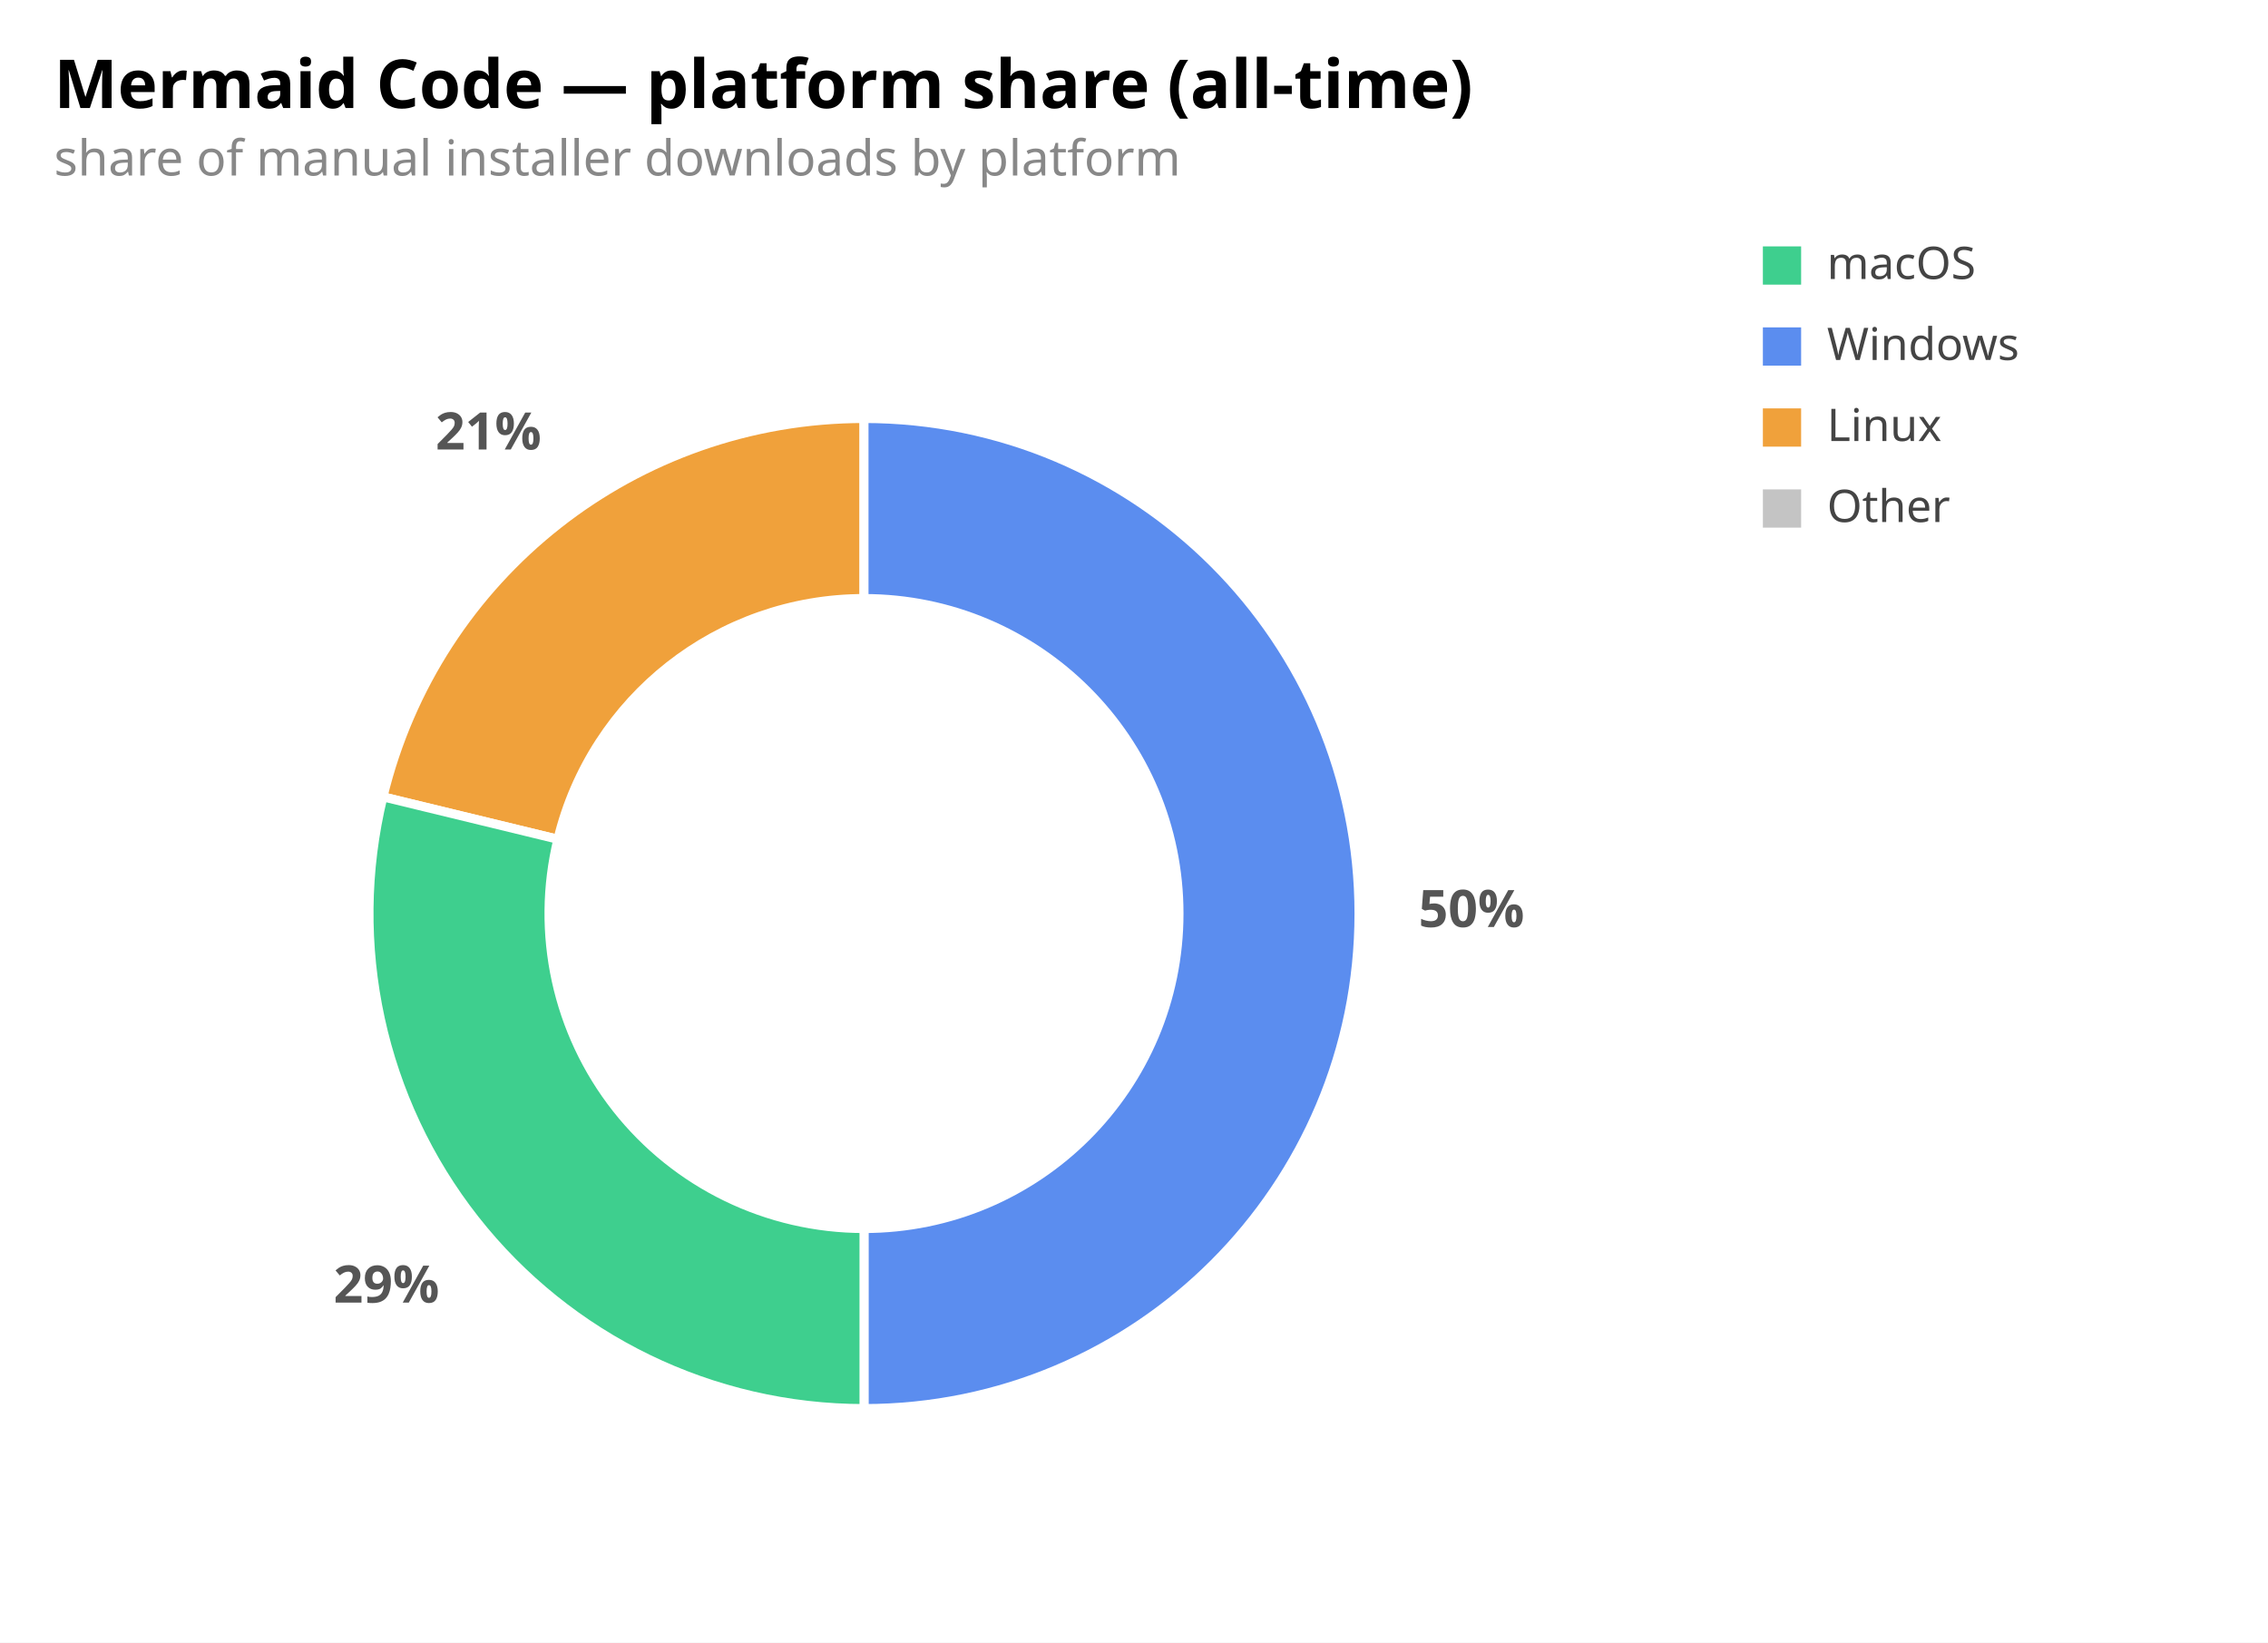
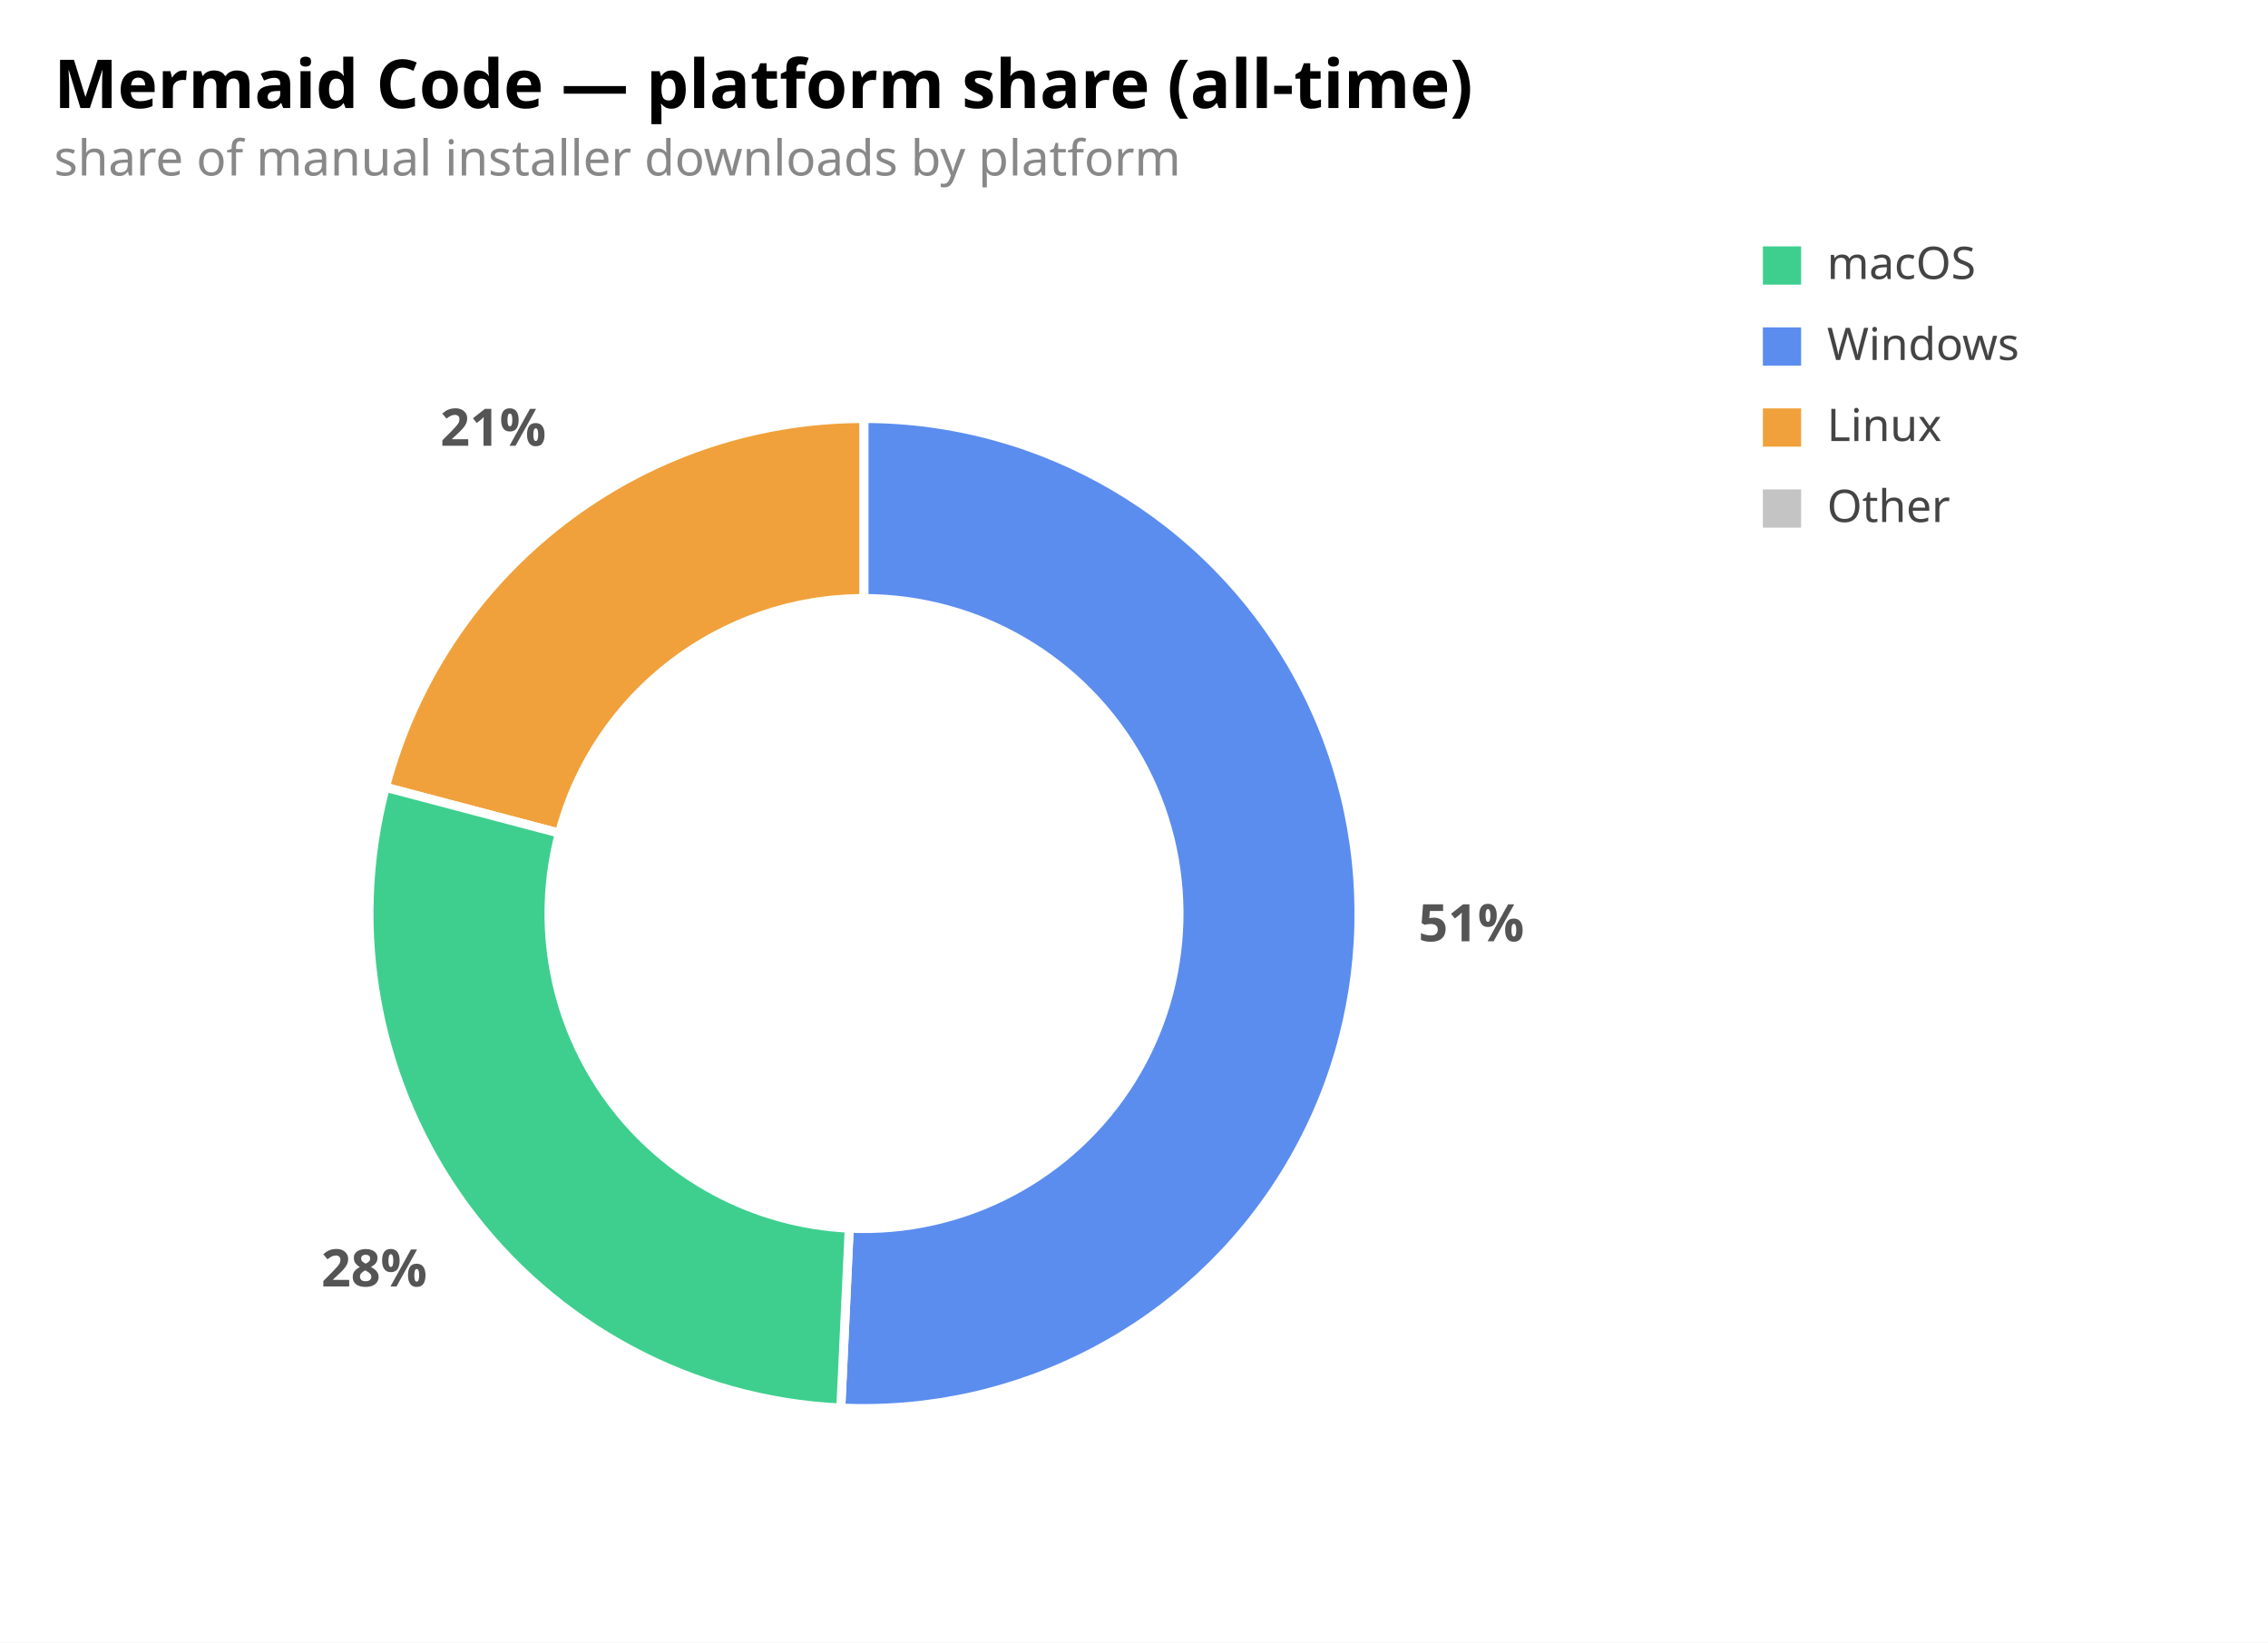
<svg xmlns="http://www.w3.org/2000/svg" version="1.1" class="marks" width="504" height="365" viewBox="0 0 504 365">
  <rect width="504" height="365" fill="white" />
  <g fill="none" stroke-miterlimit="4" transform="translate(12,53)">
    <g class="mark-group role-frame root" role="graphics-object" aria-roledescription="group mark container">
      <g transform="translate(0,0)">
        <path class="background" aria-hidden="true" d="M0,0h360v300h-360Z" />
        <g>
          <g class="mark-arc role-mark layer_0_marks" role="graphics-object" aria-roledescription="arc mark container">
-             <path aria-label="downloads: 14; platform: Linux" role="graphics-symbol" aria-roledescription="arc mark" transform="translate(180,150)" d="M0,-110A110,110,0,0,0,-106.899,-25.933L-68.027,-16.503A70,70,0,0,1,0,-70Z" fill="#f0a13b" stroke="white" stroke-width="2" />
-             <path aria-label="downloads: 33; platform: Windows" role="graphics-symbol" aria-roledescription="arc mark" transform="translate(180,150)" d="M0,110A110,110,0,1,0,0,-110L0,-70A70,70,0,1,1,0,70Z" fill="#5b8def" stroke="white" stroke-width="2" />
-             <path aria-label="downloads: 19; platform: macOS" role="graphics-symbol" aria-roledescription="arc mark" transform="translate(180,150)" d="M-106.899,-25.933A110,110,0,0,0,0,110L0,70A70,70,0,0,1,-68.027,-16.503Z" fill="#3ecf8e" stroke="white" stroke-width="2" />
+             <path aria-label="downloads: 14; platform: Linux" role="graphics-symbol" aria-roledescription="arc mark" transform="translate(180,150)" d="M0,-110A110,110,0,0,0,-106.362,-28.055L-67.685,-17.853A70,70,0,0,1,0,-70Z" fill="#f0a13b" stroke="white" stroke-width="2" />
+             <path aria-label="downloads: 34; platform: Windows" role="graphics-symbol" aria-roledescription="arc mark" transform="translate(180,150)" d="M-5.156,109.879A110,110,0,1,0,0,-110L0,-70A70,70,0,1,1,-3.281,69.923Z" fill="#5b8def" stroke="white" stroke-width="2" />
+             <path aria-label="downloads: 19; platform: macOS" role="graphics-symbol" aria-roledescription="arc mark" transform="translate(180,150)" d="M-106.362,-28.055A110,110,0,0,0,-5.156,109.879L-3.281,69.923A70,70,0,0,1,-67.685,-17.853Z" fill="#3ecf8e" stroke="white" stroke-width="2" />
          </g>
          <g class="mark-text role-mark layer_1_marks" role="graphics-object" aria-roledescription="text mark container">
-             <text aria-label="downloads: 14; platform: Linux; frac: 21%" role="graphics-symbol" aria-roledescription="text mark" text-anchor="middle" transform="translate(96.54854,46.88283)" font-family="sans-serif" font-size="11.5px" font-weight="600" fill="#555" opacity="1">21%</text>
-             <text aria-label="downloads: 33; platform: Windows; frac: 50%" role="graphics-symbol" aria-roledescription="text mark" text-anchor="middle" transform="translate(315,153)" font-family="sans-serif" font-size="11.5px" font-weight="600" fill="#555" opacity="1">50%</text>
-             <text aria-label="downloads: 19; platform: macOS; frac: 29%" role="graphics-symbol" aria-roledescription="text mark" text-anchor="middle" transform="translate(73.88283,236.4515)" font-family="sans-serif" font-size="11.5px" font-weight="600" fill="#555" opacity="1">29%</text>
+             <text aria-label="downloads: 14; platform: Linux; frac: 21%" role="graphics-symbol" aria-roledescription="text mark" text-anchor="middle" transform="translate(97.60811,46.05807)" font-family="sans-serif" font-size="11.5px" font-weight="600" fill="#555" opacity="1">21%</text>
+             <text aria-label="downloads: 34; platform: Windows; frac: 51%" role="graphics-symbol" aria-roledescription="text mark" text-anchor="middle" transform="translate(314.9629,156.1647)" font-family="sans-serif" font-size="11.5px" font-weight="600" fill="#555" opacity="1">51%</text>
+             <text aria-label="downloads: 19; platform: macOS; frac: 28%" role="graphics-symbol" aria-roledescription="text mark" text-anchor="middle" transform="translate(71.15598,232.8622)" font-family="sans-serif" font-size="11.5px" font-weight="600" fill="#555" opacity="1">28%</text>
          </g>
          <g class="mark-group role-legend" role="graphics-symbol" aria-roledescription="legend" aria-label="Symbol legend for fill color with 4 values: macOS, Windows, Linux, Other">
            <g transform="translate(378,0)">
              <path class="background" aria-hidden="true" d="M0,0h72v68h-72Z" pointer-events="none" />
              <g>
                <g class="mark-group role-legend-entry">
                  <g transform="translate(0,0)">
                    <path class="background" aria-hidden="true" d="M0,0h0v0h0Z" pointer-events="none" />
                    <g>
                      <g class="mark-group role-scope" role="graphics-object" aria-roledescription="group mark container">
                        <g transform="translate(0,0)">
                          <path class="background" aria-hidden="true" d="M0,0h72v14h-72Z" pointer-events="none" opacity="1" />
                          <g>
                            <g class="mark-symbol role-legend-symbol" pointer-events="none">
                              <path transform="translate(6,6)" d="M-5,-5h10v10h-10Z" fill="#3ecf8e" stroke="white" stroke-width="1.5" opacity="1" />
                            </g>
                            <g class="mark-text role-legend-label" pointer-events="none">
                              <text text-anchor="start" transform="translate(16,9)" font-family="sans-serif" font-size="10px" fill="#444" opacity="1">macOS</text>
                            </g>
                          </g>
                          <path class="foreground" aria-hidden="true" d="" pointer-events="none" display="none" />
                        </g>
                        <g transform="translate(0,18)">
                          <path class="background" aria-hidden="true" d="M0,0h72v14h-72Z" pointer-events="none" opacity="1" />
                          <g>
                            <g class="mark-symbol role-legend-symbol" pointer-events="none">
                              <path transform="translate(6,6)" d="M-5,-5h10v10h-10Z" fill="#5b8def" stroke="white" stroke-width="1.5" opacity="1" />
                            </g>
                            <g class="mark-text role-legend-label" pointer-events="none">
                              <text text-anchor="start" transform="translate(16,9)" font-family="sans-serif" font-size="10px" fill="#444" opacity="1">Windows</text>
                            </g>
                          </g>
                          <path class="foreground" aria-hidden="true" d="" pointer-events="none" display="none" />
                        </g>
                        <g transform="translate(0,36)">
                          <path class="background" aria-hidden="true" d="M0,0h72v14h-72Z" pointer-events="none" opacity="1" />
                          <g>
                            <g class="mark-symbol role-legend-symbol" pointer-events="none">
                              <path transform="translate(6,6)" d="M-5,-5h10v10h-10Z" fill="#f0a13b" stroke="white" stroke-width="1.5" opacity="1" />
                            </g>
                            <g class="mark-text role-legend-label" pointer-events="none">
                              <text text-anchor="start" transform="translate(16,9)" font-family="sans-serif" font-size="10px" fill="#444" opacity="1">Linux</text>
                            </g>
                          </g>
                          <path class="foreground" aria-hidden="true" d="" pointer-events="none" display="none" />
                        </g>
                        <g transform="translate(0,54)">
                          <path class="background" aria-hidden="true" d="M0,0h72v14h-72Z" pointer-events="none" opacity="1" />
                          <g>
                            <g class="mark-symbol role-legend-symbol" pointer-events="none">
                              <path transform="translate(6,6)" d="M-5,-5h10v10h-10Z" fill="#c4c4c4" stroke="white" stroke-width="1.5" opacity="1" />
                            </g>
                            <g class="mark-text role-legend-label" pointer-events="none">
                              <text text-anchor="start" transform="translate(16,9)" font-family="sans-serif" font-size="10px" fill="#444" opacity="1">Other</text>
                            </g>
                          </g>
                          <path class="foreground" aria-hidden="true" d="" pointer-events="none" display="none" />
                        </g>
                      </g>
                    </g>
                    <path class="foreground" aria-hidden="true" d="" pointer-events="none" display="none" />
                  </g>
                </g>
              </g>
              <path class="foreground" aria-hidden="true" d="" pointer-events="none" display="none" />
            </g>
          </g>
          <g class="mark-group role-title">
            <g transform="translate(0,-41)">
              <path class="background" aria-hidden="true" d="M0,0h0v0h0Z" pointer-events="none" />
              <g>
                <g class="mark-text role-title-text" role="graphics-symbol" aria-roledescription="title" aria-label="Title text 'Mermaid Code — platform share (all-time)'" pointer-events="none">
                  <text text-anchor="start" transform="translate(0,12)" font-family="sans-serif" font-size="15px" font-weight="600" fill="#000" opacity="1">Mermaid Code — platform share (all-time)</text>
                </g>
                <g class="mark-text role-title-subtitle" role="graphics-symbol" aria-roledescription="subtitle" aria-label="Subtitle text 'share of manual installer downloads by platform'" pointer-events="none">
                  <text text-anchor="start" transform="translate(0,27)" font-family="sans-serif" font-size="11px" fill="#888" opacity="1">share of manual installer downloads by platform</text>
                </g>
              </g>
              <path class="foreground" aria-hidden="true" d="" pointer-events="none" display="none" />
            </g>
          </g>
        </g>
        <path class="foreground" aria-hidden="true" d="" display="none" />
      </g>
    </g>
  </g>
</svg>
